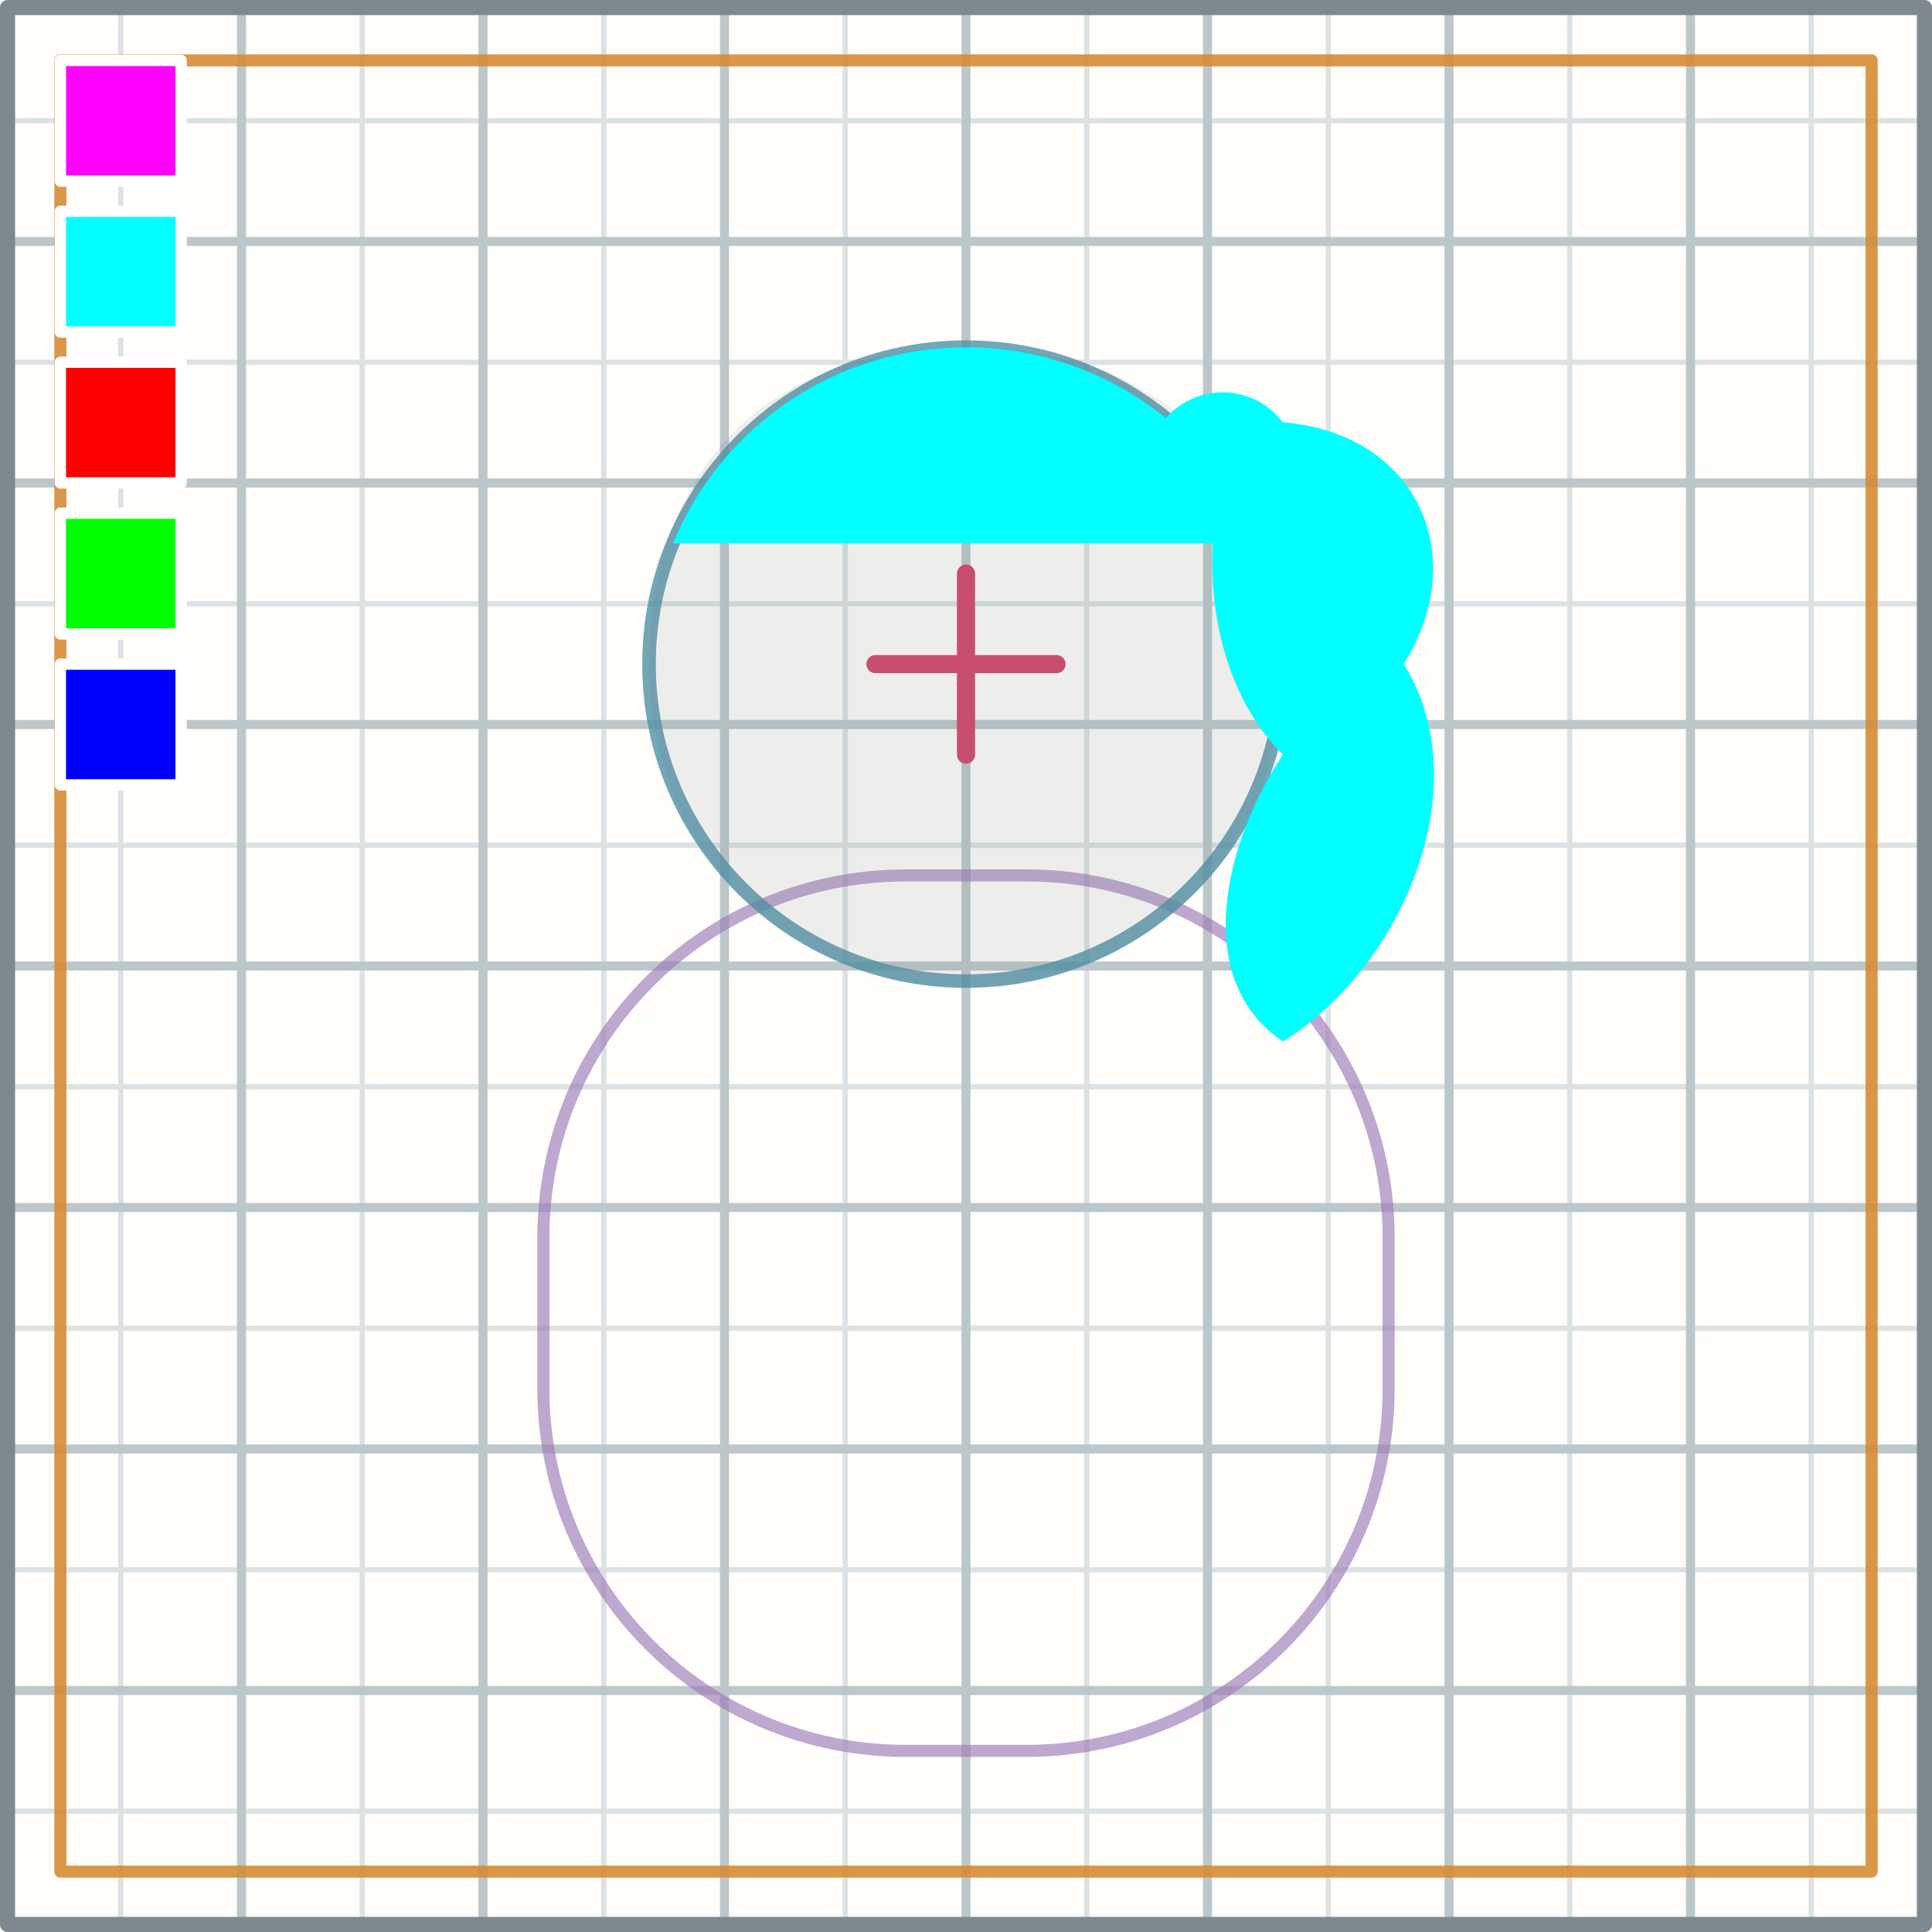
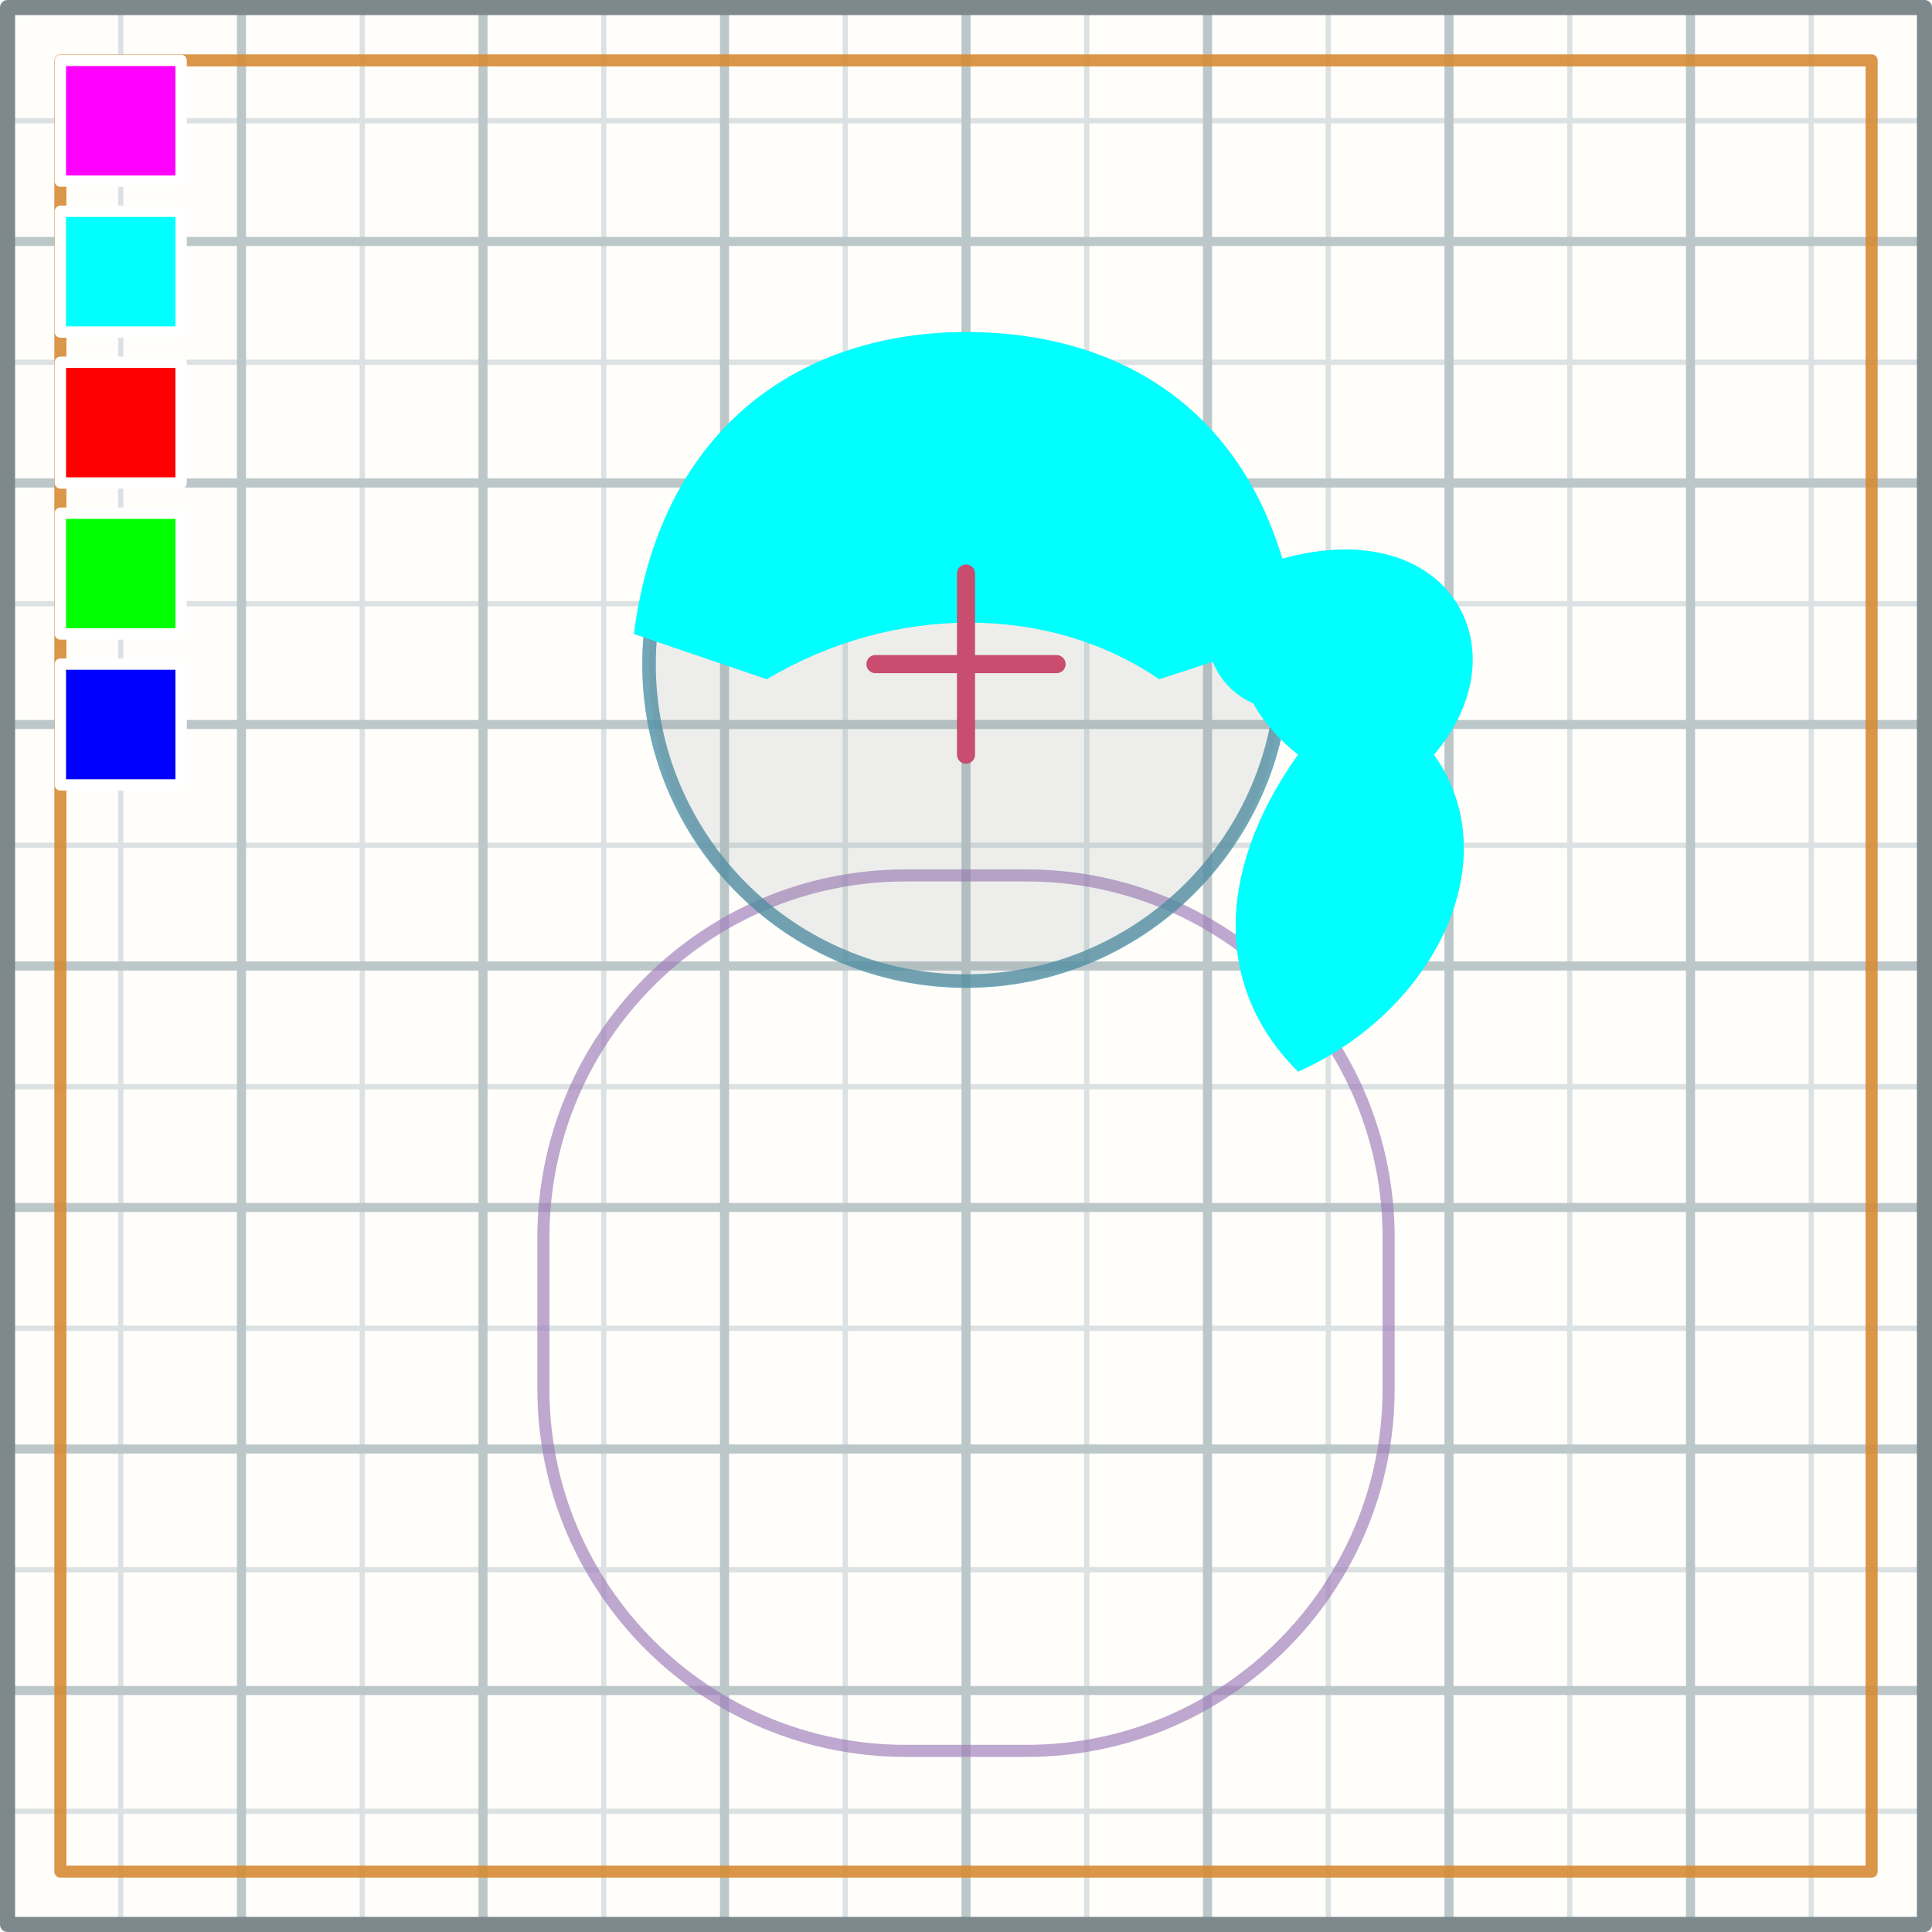
<svg xmlns="http://www.w3.org/2000/svg" viewBox="0 0 128 128" width="128" height="128">
  <path id="reference/canvas-background" d="M 0 0 H 128 V 128 H 0 Z" fill="#FFFEFA" fill-rule="nonzero" />
  <g id="guide/grid-minor">
    <path id="guide/grid-minor/path" d="M 8 0 V 128 M 0 8 H 128 M 16 0 V 128 M 0 16 H 128 M 24 0 V 128 M 0 24 H 128 M 32 0 V 128 M 0 32 H 128 M 40 0 V 128 M 0 40 H 128 M 48 0 V 128 M 0 48 H 128 M 56 0 V 128 M 0 56 H 128 M 64 0 V 128 M 0 64 H 128 M 72 0 V 128 M 0 72 H 128 M 80 0 V 128 M 0 80 H 128 M 88 0 V 128 M 0 88 H 128 M 96 0 V 128 M 0 96 H 128 M 104 0 V 128 M 0 104 H 128 M 112 0 V 128 M 0 112 H 128 M 120 0 V 128 M 0 120 H 128" fill="none" stroke="#DCE2E3" stroke-width="0.35" stroke-linecap="round" stroke-linejoin="round" />
  </g>
  <g id="guide/grid-major">
    <path id="guide/grid-major/path" d="M 16 0 V 128 M 0 16 H 128 M 32 0 V 128 M 0 32 H 128 M 48 0 V 128 M 0 48 H 128 M 64 0 V 128 M 0 64 H 128 M 80 0 V 128 M 0 80 H 128 M 96 0 V 128 M 0 96 H 128 M 112 0 V 128 M 0 112 H 128" fill="none" stroke="#BCC7CA" stroke-width="0.6" stroke-linecap="round" stroke-linejoin="round" />
  </g>
  <g id="guide/canvas">
    <path id="guide/canvas/border" d="M 0.5 0.5 H 127.5 V 127.5 H 0.5 Z" fill="none" stroke="#7E898E" stroke-width="1" stroke-linecap="round" stroke-linejoin="round" />
    <path id="guide/canvas/outline-safe-area" d="M 4 4 H 124 V 124 H 4 Z" fill="none" stroke="#D68B35" stroke-width="0.8" stroke-linecap="round" stroke-linejoin="round" opacity="0.9" />
  </g>
  <g id="guide/body-capsule">
    <path id="guide/body-capsule/shape-001" d="M60 58h8a24 24 0 0 1 24 24v10a24 24 0 0 1-24 24h-8a24 24 0 0 1-24-24v-10a24 24 0 0 1 24-24Z" fill="none" stroke="#9C7AB8" stroke-width="0.8" stroke-linecap="round" stroke-linejoin="round" opacity="0.65" />
  </g>
  <g id="guide/head-radius">
    <path id="guide/head-radius/path" d="M 43 44 a 21 21 0 1 0 42 0 a 21 21 0 1 0 -42 0 Z" fill="none" stroke="#4F91A8" stroke-width="0.9" stroke-linecap="round" stroke-linejoin="round" opacity="0.8" />
  </g>
  <g id="reference/context-head-round" opacity="0.12" transform="translate(64 44)">
    <path id="reference/context-head-round/shape-001" d="M0-21C13-21 21-13 21 0 21 11 14 19 4 21 2 21.5-2 21.5-4 21-14 19-21 11-21 0-21-13-13-21 0-21Z" fill="#66747A" fill-rule="nonzero" />
    <path id="reference/context-head-round/shape-002" d="M-10.6 0C-10.6 1.436-9.436 2.6-8 2.6-6.564 2.6-5.4 1.436-5.4 0-5.4-1.436-6.564-2.6-8-2.6-9.436-2.6-10.6-1.436-10.6 0Z" fill="#66747A" fill-rule="nonzero" />
    <path id="reference/context-head-round/shape-003" d="M5.4 0C5.4 0.929 5.896 1.787 6.7 2.252 7.504 2.716 8.496 2.716 9.3 2.252 10.104 1.787 10.6 0.929 10.6 0 10.6-0.929 10.104-1.787 9.3-2.252 8.496-2.716 7.504-2.716 6.7-2.252 5.896-1.787 5.4-0.929 5.4 0Z" fill="#66747A" fill-rule="nonzero" />
  </g>
  <g id="reference/hair-ponytail" opacity="0.22" transform="translate(64 44)">
-     <path id="reference/hair-ponytail/shape-001" d="M -19.416 -8 A 21 21 0 0 1 19.416 -8 Z" fill="#66747A" fill-rule="nonzero" />
-     <path id="reference/hair-ponytail/shape-002" d="M 12 -13 a 5 5 0 1 0 10 0 a 5 5 0 1 0 -10 0 Z" fill="#66747A" fill-rule="nonzero" />
-     <path id="reference/hair-ponytail/shape-003" d="M 18 -16 C 29 -17 34 -8 29 0 C 34 8 29 20 21 25 C 15 21 17 12 21 6 C 16 1 15 -8 18 -16 Z" fill="#66747A" fill-rule="nonzero" />
+     <path id="reference/hair-ponytail/shape-001" d="M-22-2C-20.2-16-10.6-22 0-22 11-22 20.2-16 22-2L12.8 1C5.5-4-4.8-4-13.2 1Z" fill="#66747A" fill-rule="nonzero" />
+     <path id="reference/hair-ponytail/shape-002" d="M16-2C16 0.761 18.239 3 21 3 23.761 3 26 0.761 26-2 26-4.761 23.761-7 21-7 18.239-7 16-4.761 16-2Z" fill="#66747A" fill-rule="nonzero" />
+     <path id="reference/hair-ponytail/shape-003" d="M21-7C32-10 37-1 31 6 36 13 31 23 22 27 16 21 17 13 22 6 17 2 17-3 21-7Z" fill="#66747A" fill-rule="nonzero" />
  </g>
  <g id="art" transform="translate(64 44)">
-     <path id="art/shape-001" d="M -19.416 -8 A 21 21 0 0 1 19.416 -8 Z" fill="#00FFFF" fill-rule="nonzero" />
-     <path id="art/shape-002" d="M 12 -13 a 5 5 0 1 0 10 0 a 5 5 0 1 0 -10 0 Z" fill="#00FFFF" fill-rule="nonzero" />
-     <path id="art/shape-003" d="M 18 -16 C 29 -17 34 -8 29 0 C 34 8 29 20 21 25 C 15 21 17 12 21 6 C 16 1 15 -8 18 -16 Z" fill="#00FFFF" fill-rule="nonzero" />
+     <path id="art/shape-001" d="M-22-2C-20.2-16-10.6-22 0-22 11-22 20.2-16 22-2L12.8 1C5.5-4-4.8-4-13.2 1Z" fill="#00FFFF" fill-rule="nonzero" />
+     <path id="art/shape-002" d="M16-2C16 0.761 18.239 3 21 3 23.761 3 26 0.761 26-2 26-4.761 23.761-7 21-7 18.239-7 16-4.761 16-2Z" fill="#00FFFF" fill-rule="nonzero" />
+     <path id="art/shape-003" d="M21-7C32-10 37-1 31 6 36 13 31 23 22 27 16 21 17 13 22 6 17 2 17-3 21-7Z" fill="#00FFFF" fill-rule="nonzero" />
  </g>
  <g id="swatches">
    <path id="swatches/skin" d="M 4 4 H 12 V 12 H 4 Z" fill="#FF00FF" fill-rule="nonzero" stroke="#FFFFFF" stroke-width="0.75" stroke-linecap="round" stroke-linejoin="round" />
    <path id="swatches/hair" d="M 4 14 H 12 V 22 H 4 Z" fill="#00FFFF" fill-rule="nonzero" stroke="#FFFFFF" stroke-width="0.75" stroke-linecap="round" stroke-linejoin="round" />
    <path id="swatches/outfitPrimary" d="M 4 24 H 12 V 32 H 4 Z" fill="#FF0000" fill-rule="nonzero" stroke="#FFFFFF" stroke-width="0.75" stroke-linecap="round" stroke-linejoin="round" />
    <path id="swatches/outfitSecondary" d="M 4 34 H 12 V 42 H 4 Z" fill="#00FF00" fill-rule="nonzero" stroke="#FFFFFF" stroke-width="0.75" stroke-linecap="round" stroke-linejoin="round" />
    <path id="swatches/accent" d="M 4 44 H 12 V 52 H 4 Z" fill="#0000FF" fill-rule="nonzero" stroke="#FFFFFF" stroke-width="0.75" stroke-linecap="round" stroke-linejoin="round" />
  </g>
  <g id="anchors">
    <path id="anchors/headCenter" d="M 58 44 H 70 M 64 38 V 50" fill="none" stroke="#C84D6F" stroke-width="1.2" stroke-linecap="round" stroke-linejoin="round" />
  </g>
</svg>
